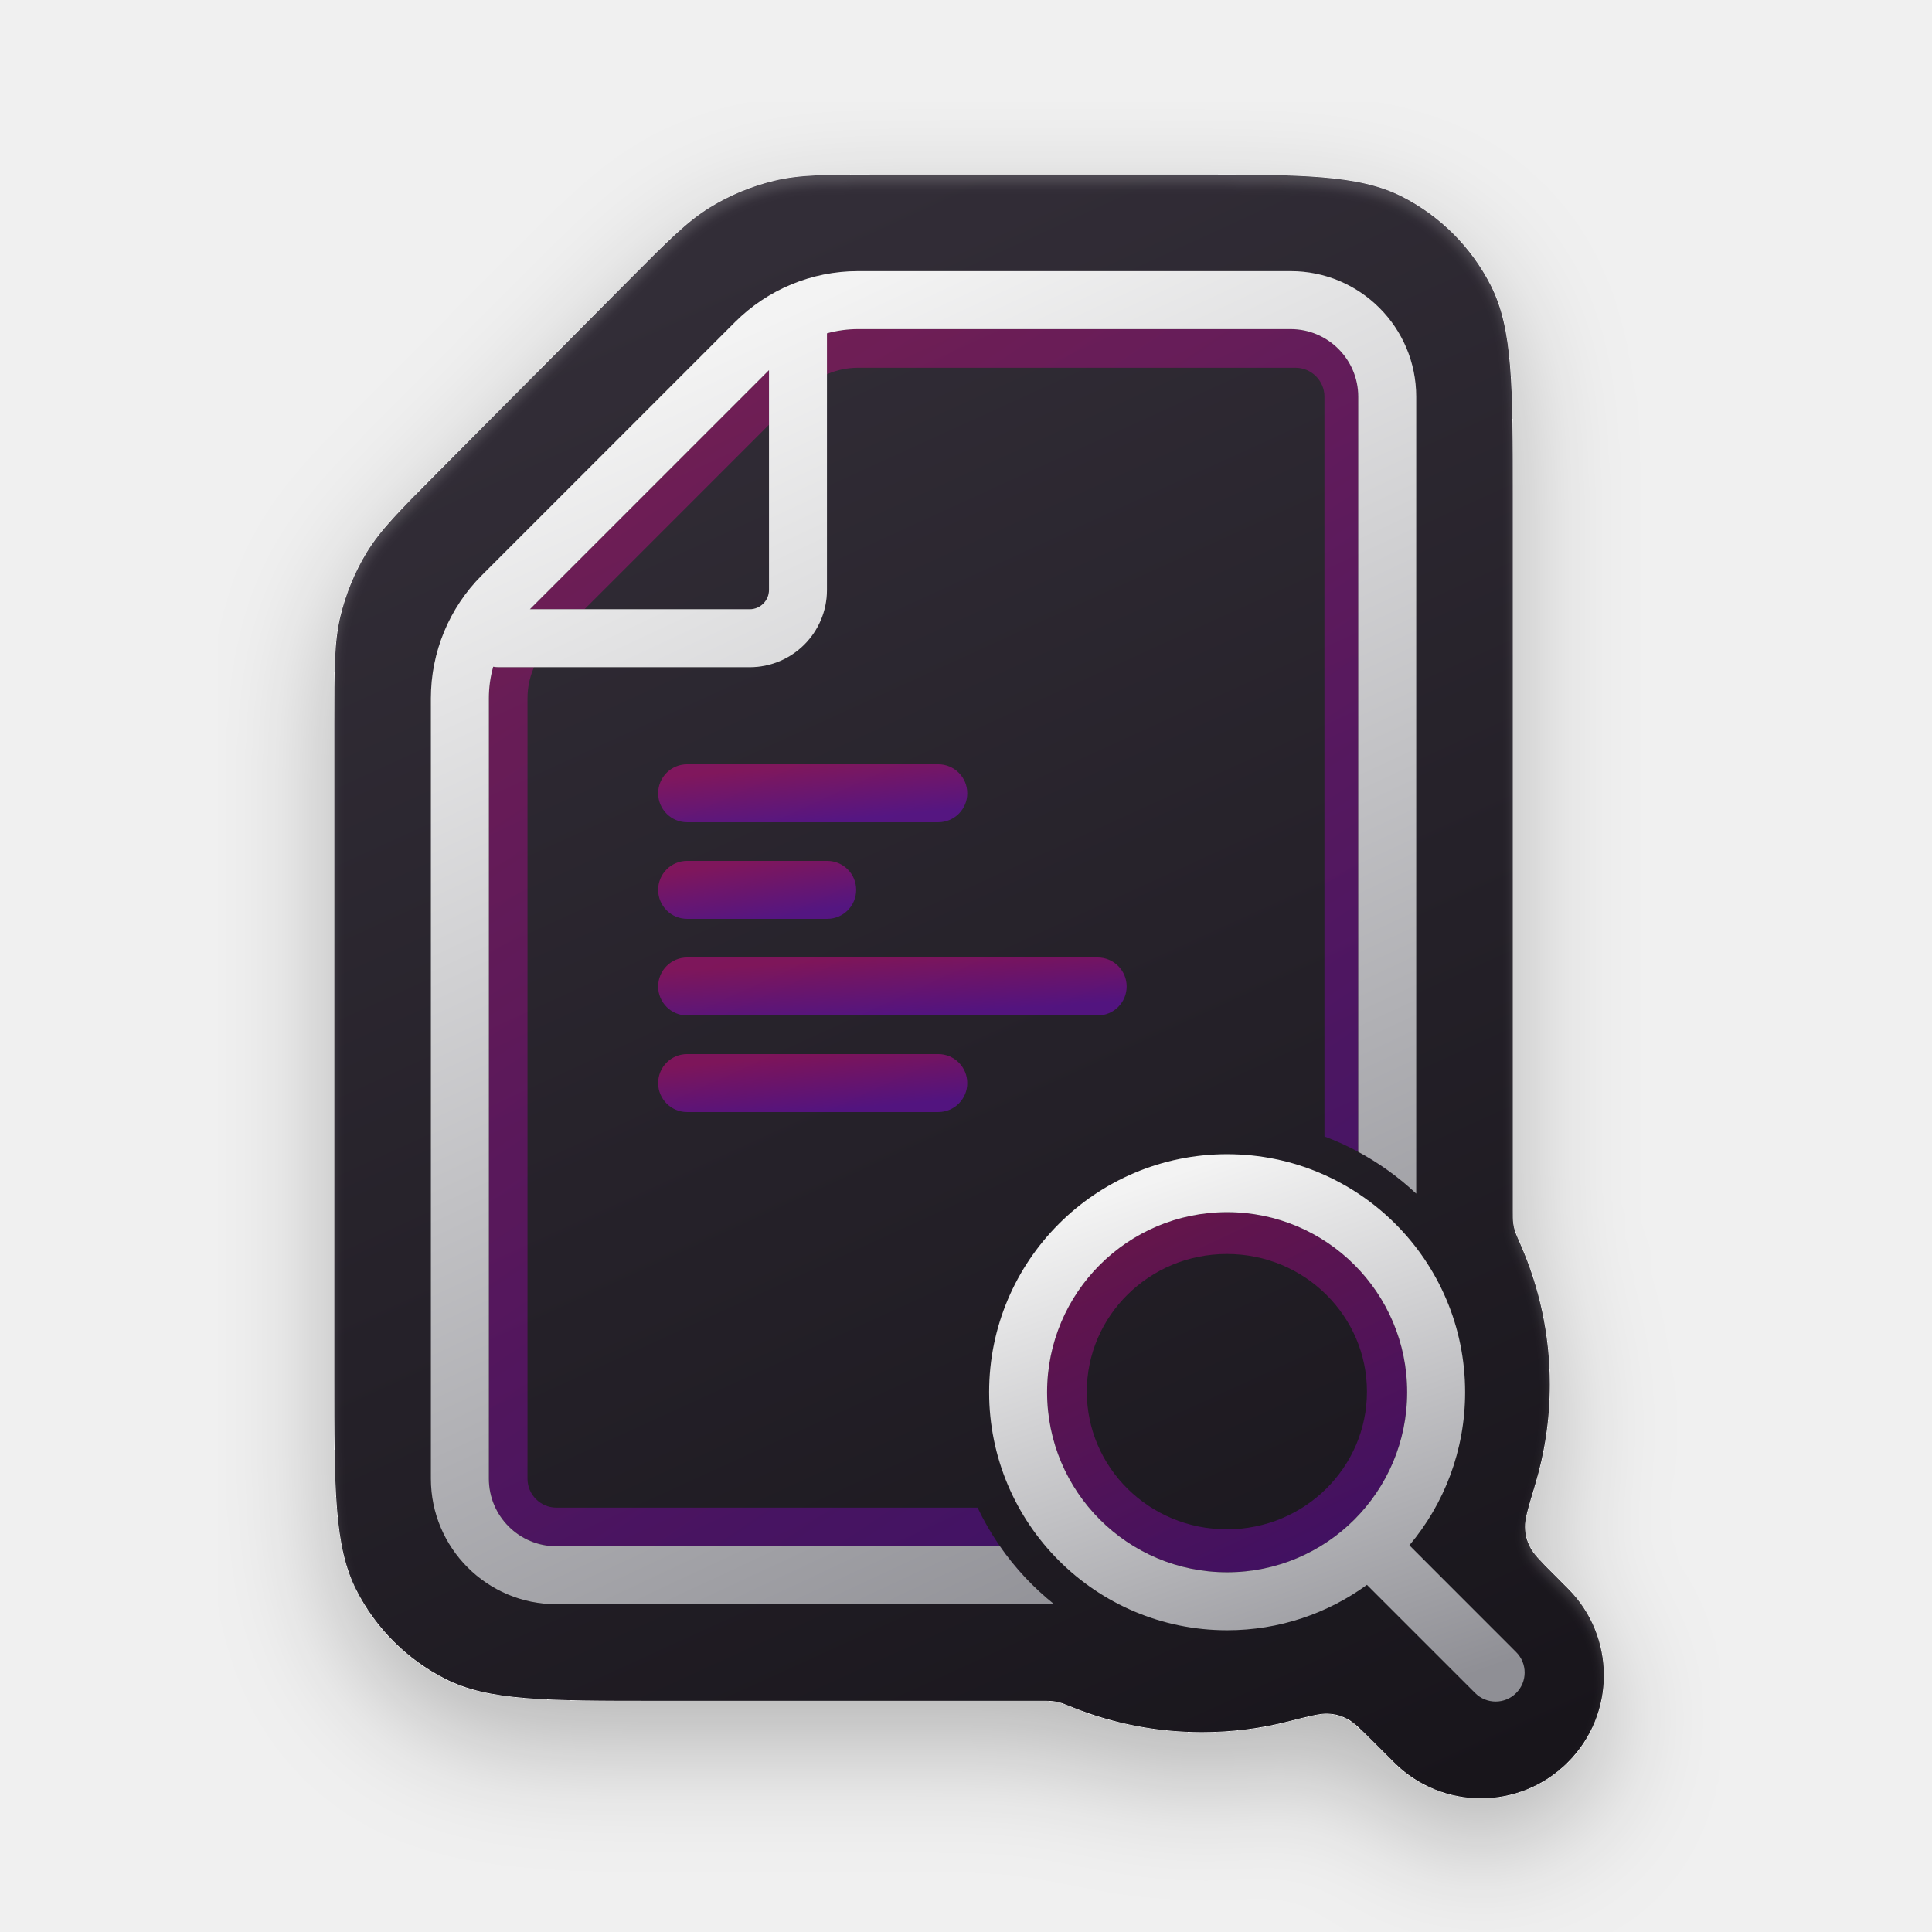
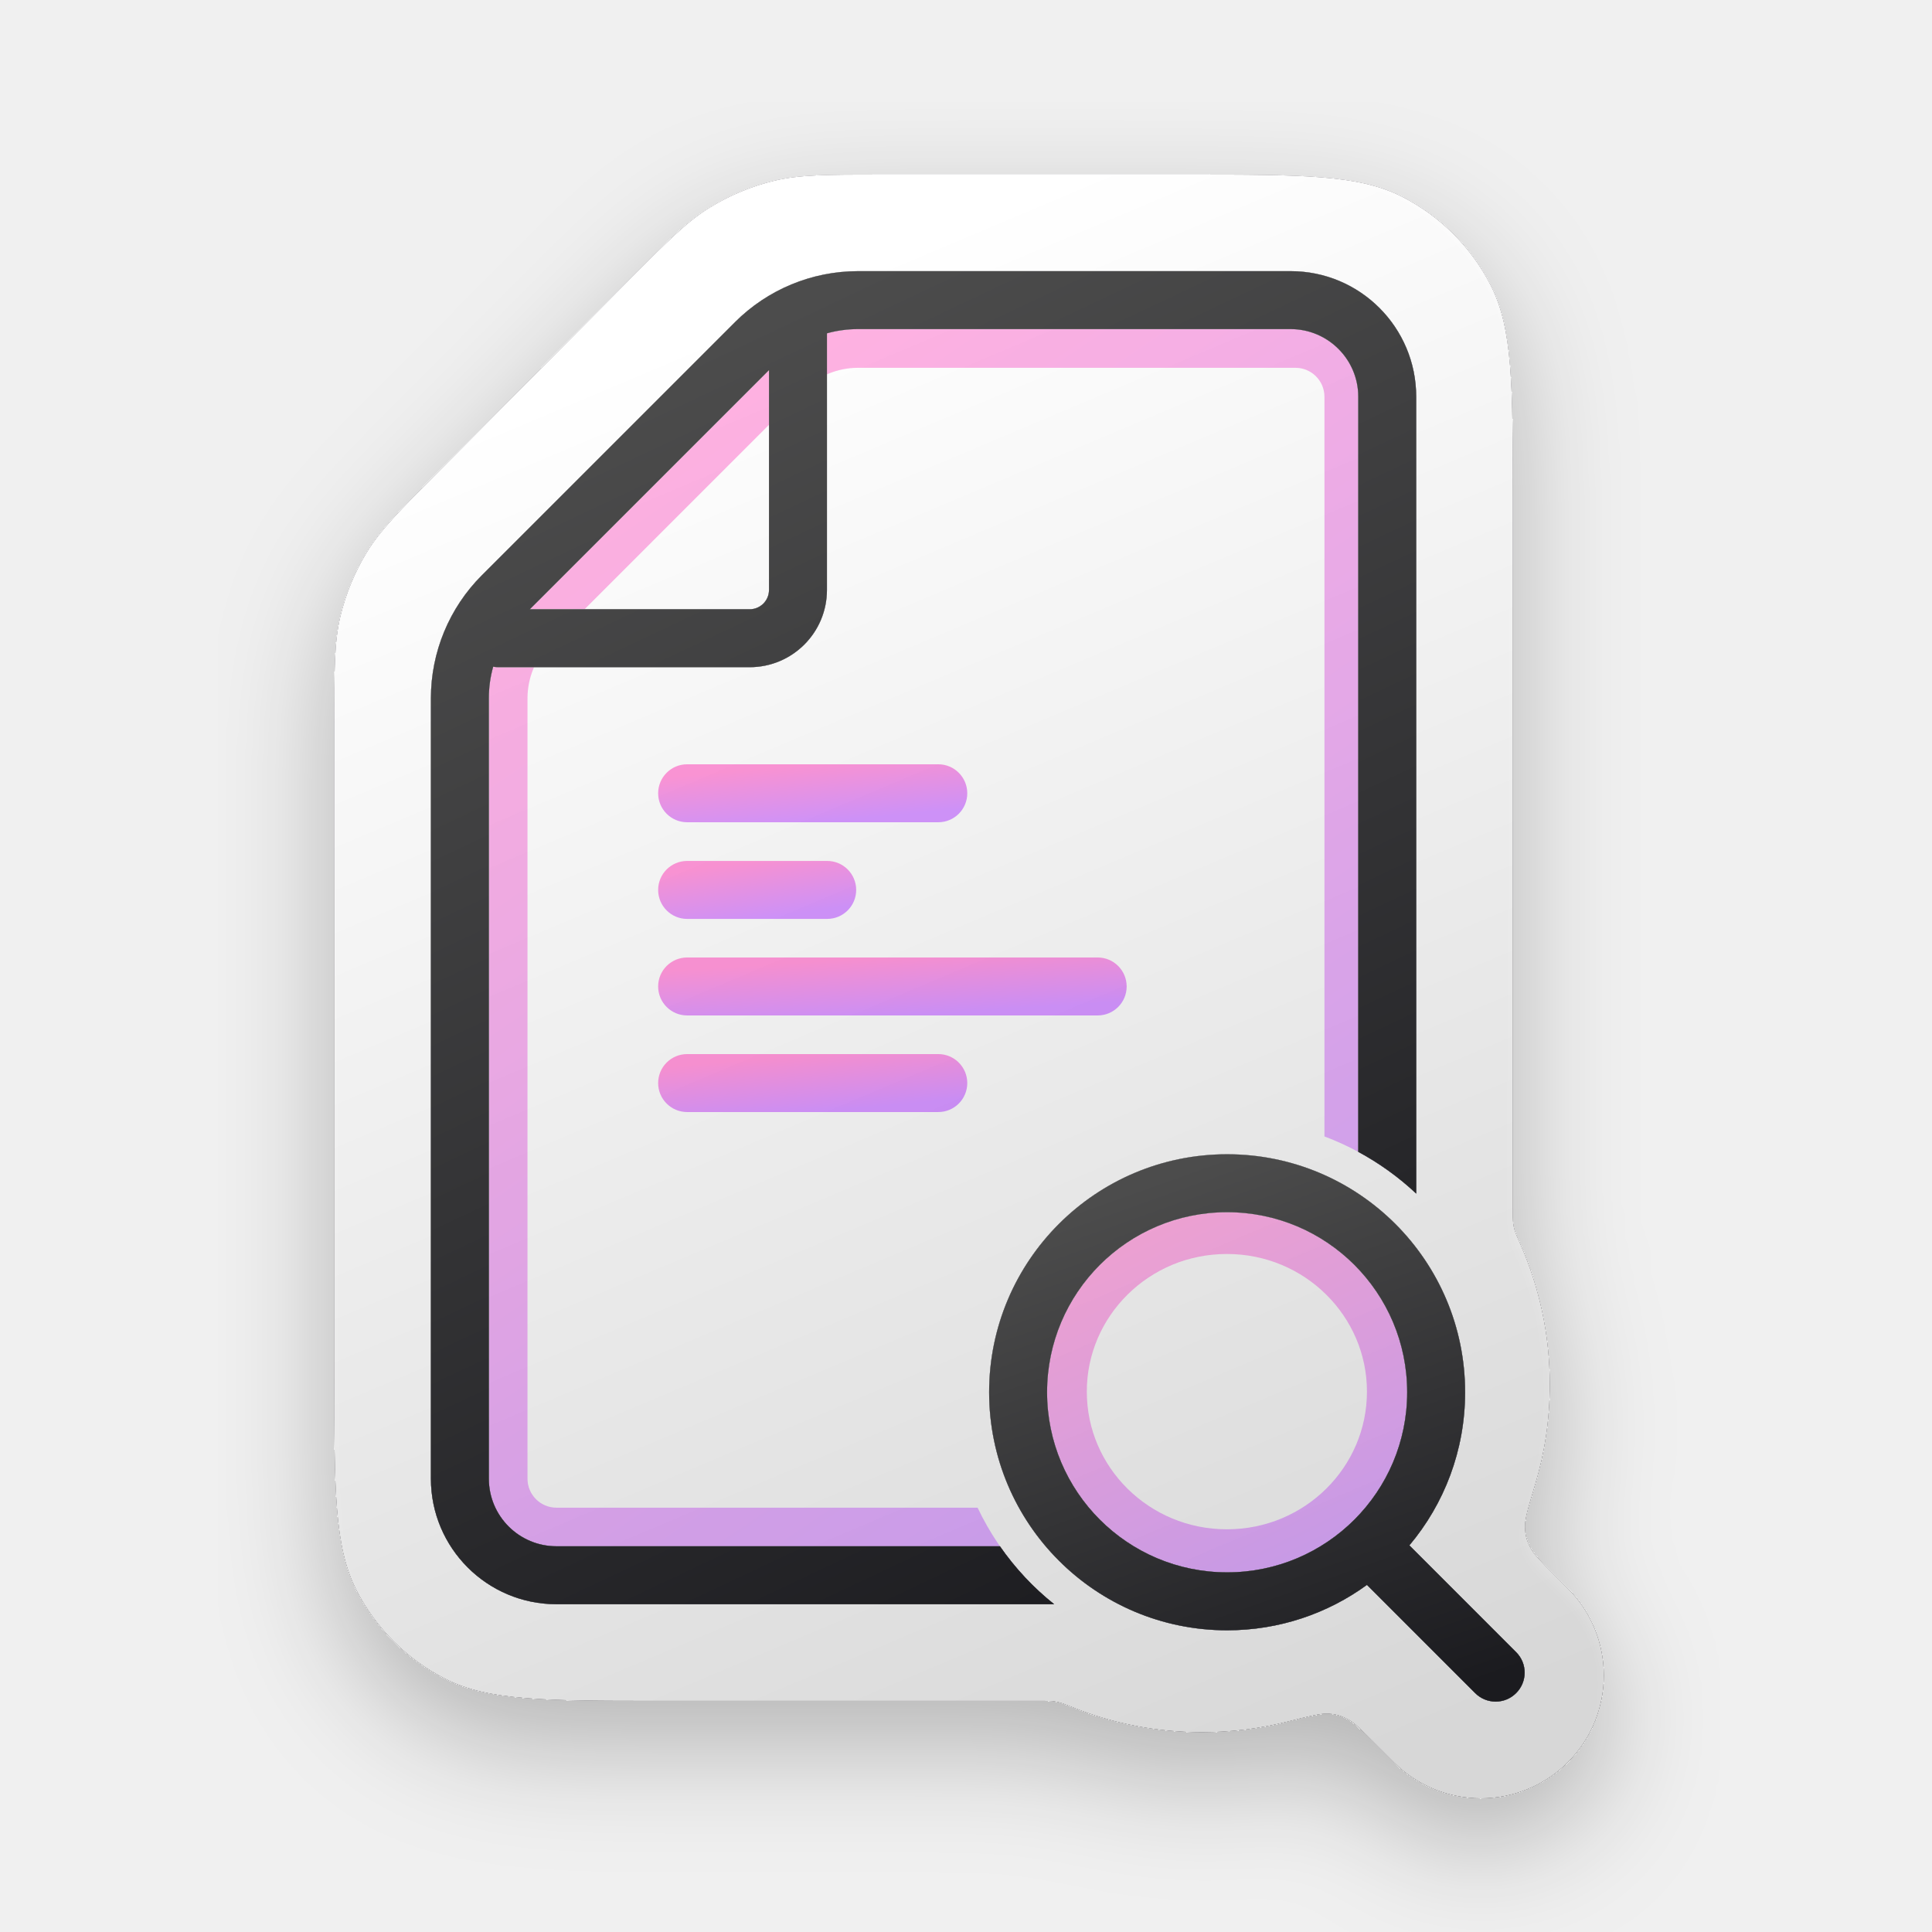
<svg xmlns="http://www.w3.org/2000/svg" width="32" height="32" viewBox="0 0 32 32" fill="none">
-   <g clip-path="url(#clip0_6425_1453)">
-     <g filter="url(#filter0_di_6425_1453)">
-       <path fill-rule="evenodd" clip-rule="evenodd" d="M5.638 10.209C5.537 10.631 5.537 11.079 5.537 11.976L5.537 22.795C5.537 24.677 5.537 25.618 5.903 26.337C6.225 26.969 6.739 27.483 7.372 27.805C8.09 28.171 9.031 28.171 10.913 28.171L17.237 28.171C17.339 28.171 17.39 28.171 17.435 28.176C17.48 28.181 17.51 28.187 17.554 28.199C17.599 28.211 17.657 28.235 17.773 28.281C18.433 28.545 19.154 28.69 19.91 28.69C20.398 28.69 20.873 28.63 21.326 28.515C21.692 28.422 21.875 28.376 21.999 28.384C22.126 28.392 22.203 28.413 22.316 28.471C22.427 28.528 22.534 28.636 22.749 28.851L23.088 29.189C23.883 29.985 25.173 29.985 25.968 29.189C26.764 28.394 26.764 27.104 25.968 26.309L25.741 26.081C25.514 25.855 25.401 25.741 25.343 25.625C25.284 25.506 25.263 25.425 25.259 25.293C25.255 25.163 25.312 24.972 25.427 24.59C25.585 24.064 25.67 23.507 25.67 22.93C25.67 22.108 25.497 21.326 25.187 20.618C25.132 20.493 25.105 20.431 25.09 20.383C25.076 20.335 25.069 20.303 25.063 20.254C25.057 20.205 25.057 20.149 25.057 20.039L25.057 8.267C25.057 6.385 25.057 5.444 24.691 4.726C24.369 4.093 23.855 3.579 23.223 3.257C22.504 2.891 21.563 2.891 19.681 2.891L14.603 2.891C13.7 2.891 13.248 2.891 12.823 2.994C12.446 3.084 12.086 3.234 11.756 3.437C11.383 3.667 11.065 3.987 10.428 4.628L7.25 7.824C6.617 8.46 6.301 8.778 6.075 9.148C5.875 9.477 5.728 9.835 5.638 10.209Z" fill="url(#paint0_linear_6425_1453)" />
-       <path fill-rule="evenodd" clip-rule="evenodd" d="M5.638 10.209C5.537 10.631 5.537 11.079 5.537 11.976L5.537 22.795C5.537 24.677 5.537 25.618 5.903 26.337C6.225 26.969 6.739 27.483 7.372 27.805C8.09 28.171 9.031 28.171 10.913 28.171L17.237 28.171C17.339 28.171 17.39 28.171 17.435 28.176C17.48 28.181 17.51 28.187 17.554 28.199C17.599 28.211 17.657 28.235 17.773 28.281C18.433 28.545 19.154 28.69 19.91 28.69C20.398 28.69 20.873 28.63 21.326 28.515C21.692 28.422 21.875 28.376 21.999 28.384C22.126 28.392 22.203 28.413 22.316 28.471C22.427 28.528 22.534 28.636 22.749 28.851L23.088 29.189C23.883 29.985 25.173 29.985 25.968 29.189C26.764 28.394 26.764 27.104 25.968 26.309L25.741 26.081C25.514 25.855 25.401 25.741 25.343 25.625C25.284 25.506 25.263 25.425 25.259 25.293C25.255 25.163 25.312 24.972 25.427 24.59C25.585 24.064 25.67 23.507 25.67 22.93C25.67 22.108 25.497 21.326 25.187 20.618C25.132 20.493 25.105 20.431 25.09 20.383C25.076 20.335 25.069 20.303 25.063 20.254C25.057 20.205 25.057 20.149 25.057 20.039L25.057 8.267C25.057 6.385 25.057 5.444 24.691 4.726C24.369 4.093 23.855 3.579 23.223 3.257C22.504 2.891 21.563 2.891 19.681 2.891L14.603 2.891C13.7 2.891 13.248 2.891 12.823 2.994C12.446 3.084 12.086 3.234 11.756 3.437C11.383 3.667 11.065 3.987 10.428 4.628L7.25 7.824C6.617 8.46 6.301 8.778 6.075 9.148C5.875 9.477 5.728 9.835 5.638 10.209Z" fill="url(#paint1_linear_6425_1453)" />
+   <g clip-path="url(#clip0_6466_1256)">
+     <g filter="url(#filter0_di_6466_1256)">
+       <path fill-rule="evenodd" clip-rule="evenodd" d="M5.638 10.209C5.537 10.632 5.537 11.08 5.537 11.976L5.537 22.796C5.537 24.677 5.537 25.618 5.903 26.337C6.225 26.969 6.739 27.483 7.372 27.805C8.09 28.172 9.031 28.172 10.913 28.172L17.237 28.172C17.339 28.172 17.39 28.172 17.435 28.177C17.48 28.182 17.51 28.188 17.554 28.2C17.599 28.212 17.657 28.235 17.773 28.281C18.433 28.546 19.154 28.691 19.91 28.691C20.398 28.691 20.873 28.63 21.326 28.515C21.692 28.423 21.875 28.377 21.999 28.384C22.126 28.392 22.203 28.414 22.316 28.472C22.427 28.529 22.534 28.636 22.749 28.851L23.088 29.19C23.883 29.985 25.173 29.985 25.968 29.19C26.764 28.394 26.764 27.105 25.968 26.309L25.741 26.081C25.514 25.855 25.401 25.742 25.343 25.625C25.284 25.506 25.263 25.426 25.259 25.293C25.255 25.163 25.312 24.972 25.427 24.591C25.585 24.065 25.67 23.508 25.67 22.931C25.67 22.108 25.497 21.326 25.187 20.618C25.132 20.494 25.105 20.431 25.09 20.384C25.076 20.336 25.069 20.304 25.063 20.254C25.057 20.205 25.057 20.15 25.057 20.039L25.057 8.268C25.057 6.386 25.057 5.445 24.691 4.726C24.369 4.094 23.855 3.58 23.223 3.258C22.504 2.892 21.563 2.892 19.681 2.892L14.603 2.892C13.7 2.892 13.248 2.892 12.823 2.994C12.446 3.085 12.086 3.235 11.756 3.438C11.383 3.667 11.065 3.987 10.428 4.628L7.25 7.825C6.617 8.461 6.301 8.779 6.075 9.149C5.875 9.477 5.728 9.835 5.638 10.209Z" fill="url(#paint0_linear_6466_1256)" />
+       <path fill-rule="evenodd" clip-rule="evenodd" d="M5.638 10.209C5.537 10.632 5.537 11.08 5.537 11.976L5.537 22.796C5.537 24.677 5.537 25.618 5.903 26.337C6.225 26.969 6.739 27.483 7.372 27.805C8.09 28.172 9.031 28.172 10.913 28.172L17.237 28.172C17.339 28.172 17.39 28.172 17.435 28.177C17.48 28.182 17.51 28.188 17.554 28.2C17.599 28.212 17.657 28.235 17.773 28.281C18.433 28.546 19.154 28.691 19.91 28.691C20.398 28.691 20.873 28.63 21.326 28.515C21.692 28.423 21.875 28.377 21.999 28.384C22.126 28.392 22.203 28.414 22.316 28.472C22.427 28.529 22.534 28.636 22.749 28.851L23.088 29.19C23.883 29.985 25.173 29.985 25.968 29.19C26.764 28.394 26.764 27.105 25.968 26.309L25.741 26.081C25.514 25.855 25.401 25.742 25.343 25.625C25.284 25.506 25.263 25.426 25.259 25.293C25.255 25.163 25.312 24.972 25.427 24.591C25.585 24.065 25.67 23.508 25.67 22.931C25.67 22.108 25.497 21.326 25.187 20.618C25.132 20.494 25.105 20.431 25.09 20.384C25.076 20.336 25.069 20.304 25.063 20.254C25.057 20.205 25.057 20.15 25.057 20.039L25.057 8.268C25.057 6.386 25.057 5.445 24.691 4.726C24.369 4.094 23.855 3.58 23.223 3.258C22.504 2.892 21.563 2.892 19.681 2.892L14.603 2.892C13.7 2.892 13.248 2.892 12.823 2.994C12.446 3.085 12.086 3.235 11.756 3.438C11.383 3.667 11.065 3.987 10.428 4.628L7.25 7.825C6.617 8.461 6.301 8.779 6.075 9.149C5.875 9.477 5.728 9.835 5.638 10.209Z" fill="url(#paint1_linear_6466_1256)" />
+       <path fill-rule="evenodd" clip-rule="evenodd" d="M5.638 10.209C5.537 10.632 5.537 11.08 5.537 11.976L5.537 22.796C5.537 24.677 5.537 25.618 5.903 26.337C6.225 26.969 6.739 27.483 7.372 27.805C8.09 28.172 9.031 28.172 10.913 28.172L17.237 28.172C17.339 28.172 17.39 28.172 17.435 28.177C17.48 28.182 17.51 28.188 17.554 28.2C17.599 28.212 17.657 28.235 17.773 28.281C18.433 28.546 19.154 28.691 19.91 28.691C20.398 28.691 20.873 28.63 21.326 28.515C21.692 28.423 21.875 28.377 21.999 28.384C22.126 28.392 22.203 28.414 22.316 28.472C22.427 28.529 22.534 28.636 22.749 28.851L23.088 29.19C23.883 29.985 25.173 29.985 25.968 29.19C26.764 28.394 26.764 27.105 25.968 26.309L25.741 26.081C25.514 25.855 25.401 25.742 25.343 25.625C25.284 25.506 25.263 25.426 25.259 25.293C25.255 25.163 25.312 24.972 25.427 24.591C25.585 24.065 25.67 23.508 25.67 22.931C25.67 22.108 25.497 21.326 25.187 20.618C25.132 20.494 25.105 20.431 25.09 20.384C25.076 20.336 25.069 20.304 25.063 20.254C25.057 20.205 25.057 20.15 25.057 20.039L25.057 8.268C25.057 6.386 25.057 5.445 24.691 4.726C24.369 4.094 23.855 3.58 23.223 3.258C22.504 2.892 21.563 2.892 19.681 2.892L14.603 2.892C13.7 2.892 13.248 2.892 12.823 2.994C12.446 3.085 12.086 3.235 11.756 3.438C11.383 3.667 11.065 3.987 10.428 4.628L7.25 7.825C6.617 8.461 6.301 8.779 6.075 9.149C5.875 9.477 5.728 9.835 5.638 10.209Z" fill="url(#paint2_linear_6466_1256)" />
    </g>
-     <path d="M23.201 23.05C23.201 24.613 21.918 25.89 20.321 25.89C18.724 25.89 17.441 24.613 17.441 23.05C17.441 21.488 18.724 20.21 20.321 20.21C21.918 20.21 23.201 21.488 23.201 23.05Z" stroke="url(#paint2_linear_6425_1453)" stroke-opacity="0.3" stroke-width="1.12" stroke-miterlimit="10" stroke-linejoin="bevel" />
-     <path fill-rule="evenodd" clip-rule="evenodd" d="M17.343 23.059C17.343 21.412 18.678 20.077 20.325 20.077C21.972 20.077 23.307 21.412 23.307 23.059C23.307 24.706 21.972 26.042 20.325 26.042C18.678 26.042 17.343 24.706 17.343 23.059ZM20.325 19.117C18.148 19.117 16.383 20.882 16.383 23.059C16.383 25.237 18.148 27.002 20.325 27.002C21.19 27.002 21.991 26.723 22.641 26.25L24.433 28.042C24.621 28.23 24.925 28.23 25.112 28.042C25.3 27.855 25.3 27.551 25.112 27.364L23.344 25.595C23.92 24.91 24.267 24.025 24.267 23.059C24.267 20.882 22.502 19.117 20.325 19.117Z" fill="url(#paint3_linear_6425_1453)" />
-     <path fill-rule="evenodd" clip-rule="evenodd" d="M17.343 23.059C17.343 21.412 18.678 20.077 20.325 20.077C21.972 20.077 23.307 21.412 23.307 23.059C23.307 24.706 21.972 26.042 20.325 26.042C18.678 26.042 17.343 24.706 17.343 23.059ZM20.325 19.117C18.148 19.117 16.383 20.882 16.383 23.059C16.383 25.237 18.148 27.002 20.325 27.002C21.19 27.002 21.991 26.723 22.641 26.25L24.433 28.042C24.621 28.23 24.925 28.23 25.112 28.042C25.3 27.855 25.3 27.551 25.112 27.364L23.344 25.595C23.92 24.91 24.267 24.025 24.267 23.059C24.267 20.882 22.502 19.117 20.325 19.117Z" fill="url(#paint4_linear_6425_1453)" />
-     <path fill-rule="evenodd" clip-rule="evenodd" d="M21.937 18.823V6.571C21.937 6.306 21.722 6.091 21.457 6.091L14.211 6.091C13.872 6.091 13.546 6.226 13.306 6.466L9.112 10.66C8.872 10.9 8.737 11.226 8.737 11.565L8.737 24.491C8.737 24.756 8.952 24.971 9.217 24.971H16.192C16.387 25.382 16.642 25.759 16.947 26.091H9.217C8.334 26.091 7.617 25.375 7.617 24.491L7.617 11.565C7.617 10.929 7.87 10.318 8.32 9.868L12.514 5.674C12.964 5.224 13.575 4.971 14.211 4.971L21.457 4.971C22.341 4.971 23.057 5.687 23.057 6.571V19.434C22.718 19.181 22.341 18.974 21.937 18.823Z" fill="url(#paint5_linear_6425_1453)" fill-opacity="0.3" />
-     <path fill-rule="evenodd" clip-rule="evenodd" d="M14.211 5.451C14.036 5.451 13.863 5.475 13.697 5.521V9.771C13.697 10.478 13.124 11.051 12.417 11.051H8.257C8.227 11.051 8.197 11.048 8.169 11.043C8.121 11.211 8.097 11.387 8.097 11.565L8.097 24.491C8.097 25.11 8.598 25.611 9.217 25.611H16.562C16.813 25.973 17.116 26.296 17.46 26.571H9.217C8.068 26.571 7.137 25.64 7.137 24.491L7.137 11.565C7.137 10.801 7.44 10.069 7.98 9.529L12.174 5.335C12.714 4.795 13.447 4.491 14.211 4.491L21.377 4.491C22.526 4.491 23.457 5.422 23.457 6.571L23.457 19.77C23.17 19.5 22.847 19.267 22.497 19.078V6.571C22.497 5.953 21.995 5.451 21.377 5.451L14.211 5.451ZM8.776 10.091L12.737 6.13V9.771C12.737 9.948 12.593 10.091 12.417 10.091H8.776Z" fill="url(#paint6_linear_6425_1453)" />
-     <path fill-rule="evenodd" clip-rule="evenodd" d="M14.211 5.451C14.036 5.451 13.863 5.475 13.697 5.521V9.771C13.697 10.478 13.124 11.051 12.417 11.051H8.257C8.227 11.051 8.197 11.048 8.169 11.043C8.121 11.211 8.097 11.387 8.097 11.565L8.097 24.491C8.097 25.11 8.598 25.611 9.217 25.611H16.562C16.813 25.973 17.116 26.296 17.46 26.571H9.217C8.068 26.571 7.137 25.64 7.137 24.491L7.137 11.565C7.137 10.801 7.44 10.069 7.98 9.529L12.174 5.335C12.714 4.795 13.447 4.491 14.211 4.491L21.377 4.491C22.526 4.491 23.457 5.422 23.457 6.571L23.457 19.77C23.17 19.5 22.847 19.267 22.497 19.078V6.571C22.497 5.953 21.995 5.451 21.377 5.451L14.211 5.451ZM8.776 10.091L12.737 6.13V9.771C12.737 9.948 12.593 10.091 12.417 10.091H8.776Z" fill="url(#paint7_linear_6425_1453)" />
-     <rect x="10.901" y="12.659" width="5.12" height="0.96" rx="0.48" fill="url(#paint8_linear_6425_1453)" fill-opacity="0.4" />
-     <rect x="10.901" y="17.459" width="5.12" height="0.96" rx="0.48" fill="url(#paint9_linear_6425_1453)" fill-opacity="0.4" />
-     <rect x="10.901" y="14.259" width="3.28" height="0.96" rx="0.48" fill="url(#paint10_linear_6425_1453)" fill-opacity="0.4" />
-     <rect x="10.901" y="15.859" width="7.76" height="0.96" rx="0.48" fill="url(#paint11_linear_6425_1453)" fill-opacity="0.4" />
+     <path d="M23.201 23.05C23.201 24.613 21.918 25.89 20.321 25.89C18.724 25.89 17.441 24.613 17.441 23.05C17.441 21.488 18.724 20.21 20.321 20.21C21.918 20.21 23.201 21.488 23.201 23.05Z" stroke="url(#paint3_linear_6466_1256)" stroke-opacity="0.3" stroke-width="1.12" stroke-miterlimit="10" stroke-linejoin="bevel" />
+     <path fill-rule="evenodd" clip-rule="evenodd" d="M17.343 23.06C17.343 21.413 18.678 20.078 20.325 20.078C21.972 20.078 23.307 21.413 23.307 23.06C23.307 24.707 21.972 26.043 20.325 26.043C18.678 26.043 17.343 24.707 17.343 23.06ZM20.325 19.118C18.148 19.118 16.383 20.883 16.383 23.06C16.383 25.238 18.148 27.003 20.325 27.003C21.19 27.003 21.991 26.724 22.641 26.251L24.433 28.043C24.621 28.231 24.925 28.231 25.112 28.043C25.3 27.856 25.3 27.552 25.112 27.365L23.344 25.596C23.92 24.911 24.267 24.026 24.267 23.06C24.267 20.883 22.502 19.118 20.325 19.118Z" fill="url(#paint4_linear_6466_1256)" />
+     <path fill-rule="evenodd" clip-rule="evenodd" d="M17.343 23.06C17.343 21.413 18.678 20.078 20.325 20.078C21.972 20.078 23.307 21.413 23.307 23.06C23.307 24.707 21.972 26.043 20.325 26.043C18.678 26.043 17.343 24.707 17.343 23.06ZM20.325 19.118C18.148 19.118 16.383 20.883 16.383 23.06C16.383 25.238 18.148 27.003 20.325 27.003C21.19 27.003 21.991 26.724 22.641 26.251L24.433 28.043C24.621 28.231 24.925 28.231 25.112 28.043C25.3 27.856 25.3 27.552 25.112 27.365L23.344 25.596C23.92 24.911 24.267 24.026 24.267 23.06C24.267 20.883 22.502 19.118 20.325 19.118Z" fill="url(#paint5_linear_6466_1256)" />
+     <path fill-rule="evenodd" clip-rule="evenodd" d="M17.343 23.06C17.343 21.413 18.678 20.078 20.325 20.078C21.972 20.078 23.307 21.413 23.307 23.06C23.307 24.707 21.972 26.043 20.325 26.043C18.678 26.043 17.343 24.707 17.343 23.06ZM20.325 19.118C18.148 19.118 16.383 20.883 16.383 23.06C16.383 25.238 18.148 27.003 20.325 27.003C21.19 27.003 21.991 26.724 22.641 26.251L24.433 28.043C24.621 28.231 24.925 28.231 25.112 28.043C25.3 27.856 25.3 27.552 25.112 27.365L23.344 25.596C23.92 24.911 24.267 24.026 24.267 23.06C24.267 20.883 22.502 19.118 20.325 19.118Z" fill="url(#paint6_linear_6466_1256)" />
+     <path fill-rule="evenodd" clip-rule="evenodd" d="M21.937 18.823V6.572C21.937 6.307 21.722 6.092 21.457 6.092L14.211 6.092C13.872 6.092 13.546 6.227 13.306 6.467L9.112 10.661C8.872 10.901 8.737 11.226 8.737 11.566L8.737 24.492C8.737 24.757 8.952 24.972 9.217 24.972H16.192C16.387 25.383 16.642 25.76 16.947 26.092H9.217C8.334 26.092 7.617 25.375 7.617 24.492L7.617 11.566C7.617 10.929 7.87 10.319 8.32 9.869L12.514 5.675C12.964 5.225 13.575 4.972 14.211 4.972L21.457 4.972C22.341 4.972 23.057 5.688 23.057 6.572V19.435C22.718 19.182 22.341 18.975 21.937 18.823Z" fill="url(#paint7_linear_6466_1256)" fill-opacity="0.3" />
+     <path fill-rule="evenodd" clip-rule="evenodd" d="M14.211 5.451C14.036 5.451 13.863 5.475 13.697 5.521V9.771C13.697 10.478 13.124 11.051 12.417 11.051H8.257C8.227 11.051 8.197 11.049 8.169 11.043C8.121 11.212 8.097 11.387 8.097 11.565L8.097 24.491C8.097 25.11 8.598 25.611 9.217 25.611H16.562C16.813 25.973 17.116 26.296 17.46 26.571H9.217C8.068 26.571 7.137 25.64 7.137 24.491L7.137 11.565C7.137 10.802 7.44 10.069 7.98 9.529L12.174 5.335C12.714 4.795 13.447 4.491 14.211 4.491L21.377 4.491C22.526 4.491 23.457 5.422 23.457 6.571L23.457 19.77C23.17 19.5 22.847 19.267 22.497 19.078V6.571C22.497 5.953 21.995 5.451 21.377 5.451L14.211 5.451ZM8.776 10.091L12.737 6.13V9.771C12.737 9.948 12.593 10.091 12.417 10.091H8.776Z" fill="url(#paint8_linear_6466_1256)" />
+     <path fill-rule="evenodd" clip-rule="evenodd" d="M14.211 5.451C14.036 5.451 13.863 5.475 13.697 5.521V9.771C13.697 10.478 13.124 11.051 12.417 11.051H8.257C8.227 11.051 8.197 11.049 8.169 11.043C8.121 11.212 8.097 11.387 8.097 11.565L8.097 24.491C8.097 25.11 8.598 25.611 9.217 25.611H16.562C16.813 25.973 17.116 26.296 17.46 26.571H9.217C8.068 26.571 7.137 25.64 7.137 24.491L7.137 11.565C7.137 10.802 7.44 10.069 7.98 9.529L12.174 5.335C12.714 4.795 13.447 4.491 14.211 4.491L21.377 4.491C22.526 4.491 23.457 5.422 23.457 6.571L23.457 19.77C23.17 19.5 22.847 19.267 22.497 19.078V6.571C22.497 5.953 21.995 5.451 21.377 5.451L14.211 5.451ZM8.776 10.091L12.737 6.13V9.771C12.737 9.948 12.593 10.091 12.417 10.091H8.776Z" fill="url(#paint9_linear_6466_1256)" />
+     <path fill-rule="evenodd" clip-rule="evenodd" d="M14.211 5.451C14.036 5.451 13.863 5.475 13.697 5.521V9.771C13.697 10.478 13.124 11.051 12.417 11.051H8.257C8.227 11.051 8.197 11.049 8.169 11.043C8.121 11.212 8.097 11.387 8.097 11.565L8.097 24.491C8.097 25.11 8.598 25.611 9.217 25.611H16.562C16.813 25.973 17.116 26.296 17.46 26.571H9.217C8.068 26.571 7.137 25.64 7.137 24.491L7.137 11.565C7.137 10.802 7.44 10.069 7.98 9.529L12.174 5.335C12.714 4.795 13.447 4.491 14.211 4.491L21.377 4.491C22.526 4.491 23.457 5.422 23.457 6.571L23.457 19.77C23.17 19.5 22.847 19.267 22.497 19.078V6.571C22.497 5.953 21.995 5.451 21.377 5.451L14.211 5.451ZM8.776 10.091L12.737 6.13V9.771C12.737 9.948 12.593 10.091 12.417 10.091H8.776Z" fill="url(#paint10_linear_6466_1256)" />
+     <rect x="10.901" y="12.659" width="5.12" height="0.96" rx="0.48" fill="url(#paint11_linear_6466_1256)" fill-opacity="0.4" />
+     <rect x="10.901" y="17.459" width="5.12" height="0.96" rx="0.48" fill="url(#paint12_linear_6466_1256)" fill-opacity="0.4" />
+     <rect x="10.901" y="14.26" width="3.28" height="0.96" rx="0.48" fill="url(#paint13_linear_6466_1256)" fill-opacity="0.4" />
+     <rect x="10.901" y="15.859" width="7.76" height="0.96" rx="0.48" fill="url(#paint14_linear_6466_1256)" fill-opacity="0.4" />
  </g>
  <defs>
-     <filter id="filter0_di_6425_1453" x="3.617" y="1.691" width="24.868" height="30.735" filterUnits="userSpaceOnUse" color-interpolation-filters="sRGB">
+     <filter id="filter0_di_6466_1256" x="3.617" y="1.692" width="24.868" height="30.735" filterUnits="userSpaceOnUse" color-interpolation-filters="sRGB">
      <feFlood flood-opacity="0" result="BackgroundImageFix" />
      <feColorMatrix in="SourceAlpha" type="matrix" values="0 0 0 0 0 0 0 0 0 0 0 0 0 0 0 0 0 0 127 0" result="hardAlpha" />
      <feOffset dy="0.72" />
      <feGaussianBlur stdDeviation="0.96" />
      <feComposite in2="hardAlpha" operator="out" />
      <feColorMatrix type="matrix" values="0 0 0 0 0 0 0 0 0 0 0 0 0 0 0 0 0 0 0.25 0" />
-       <feBlend mode="normal" in2="BackgroundImageFix" result="effect1_dropShadow_6425_1453" />
-       <feBlend mode="normal" in="SourceGraphic" in2="effect1_dropShadow_6425_1453" result="shape" />
+       <feBlend mode="normal" in2="BackgroundImageFix" result="effect1_dropShadow_6466_1256" />
+       <feBlend mode="normal" in="SourceGraphic" in2="effect1_dropShadow_6466_1256" result="shape" />
      <feColorMatrix in="SourceAlpha" type="matrix" values="0 0 0 0 0 0 0 0 0 0 0 0 0 0 0 0 0 0 127 0" result="hardAlpha" />
      <feOffset dy="0.161" />
      <feGaussianBlur stdDeviation="0.08" />
      <feComposite in2="hardAlpha" operator="arithmetic" k2="-1" k3="1" />
      <feColorMatrix type="matrix" values="0 0 0 0 1 0 0 0 0 1 0 0 0 0 1 0 0 0 0.15 0" />
-       <feBlend mode="normal" in2="shape" result="effect2_innerShadow_6425_1453" />
+       <feBlend mode="normal" in2="shape" result="effect2_innerShadow_6466_1256" />
    </filter>
-     <linearGradient id="paint0_linear_6425_1453" x1="15.613" y1="4.041" x2="26.038" y2="29.288" gradientUnits="userSpaceOnUse">
+     <linearGradient id="paint0_linear_6466_1256" x1="15.613" y1="4.042" x2="26.038" y2="29.289" gradientUnits="userSpaceOnUse">
      <stop stop-color="white" />
      <stop offset="1" stop-color="#D7D7D7" />
    </linearGradient>
-     <linearGradient id="paint1_linear_6425_1453" x1="14.961" y1="2.977" x2="26.634" y2="28.516" gradientUnits="userSpaceOnUse">
+     <linearGradient id="paint1_linear_6466_1256" x1="14.961" y1="2.977" x2="26.634" y2="28.516" gradientUnits="userSpaceOnUse">
      <stop stop-color="#322D37" />
      <stop offset="1" stop-color="#18151B" />
    </linearGradient>
-     <linearGradient id="paint2_linear_6425_1453" x1="18.546" y1="20.446" x2="21.288" y2="26.05" gradientUnits="userSpaceOnUse">
+     <linearGradient id="paint2_linear_6466_1256" x1="15.008" y1="3.998" x2="25.2" y2="28.117" gradientUnits="userSpaceOnUse">
+       <stop stop-color="white" />
+       <stop offset="1" stop-color="#D7D7D7" />
+     </linearGradient>
+     <linearGradient id="paint3_linear_6466_1256" x1="18.546" y1="20.446" x2="21.288" y2="26.05" gradientUnits="userSpaceOnUse">
      <stop stop-color="#FF00A0" />
      <stop offset="1" stop-color="#9600FF" />
    </linearGradient>
-     <linearGradient id="paint3_linear_6425_1453" x1="16.93" y1="7.67" x2="21.538" y2="27.048" gradientUnits="userSpaceOnUse">
+     <linearGradient id="paint4_linear_6466_1256" x1="16.93" y1="7.671" x2="21.538" y2="27.049" gradientUnits="userSpaceOnUse">
      <stop stop-color="#4C4C4C" />
      <stop offset="1" stop-color="#1B1B1F" />
    </linearGradient>
-     <linearGradient id="paint4_linear_6425_1453" x1="20.358" y1="19.117" x2="23.508" y2="28.052" gradientUnits="userSpaceOnUse">
+     <linearGradient id="paint5_linear_6466_1256" x1="20.358" y1="19.118" x2="23.508" y2="28.053" gradientUnits="userSpaceOnUse">
      <stop stop-color="#F3F3F3" />
      <stop offset="1" stop-color="#8F8F95" />
    </linearGradient>
-     <linearGradient id="paint5_linear_6425_1453" x1="11.355" y1="7.443" x2="21.368" y2="22.234" gradientUnits="userSpaceOnUse">
+     <linearGradient id="paint6_linear_6466_1256" x1="20.316" y1="19.118" x2="23.558" y2="28.21" gradientUnits="userSpaceOnUse">
+       <stop stop-color="#4C4C4C" />
+       <stop offset="1" stop-color="#1B1B1F" />
+     </linearGradient>
+     <linearGradient id="paint7_linear_6466_1256" x1="11.355" y1="7.444" x2="21.368" y2="22.235" gradientUnits="userSpaceOnUse">
      <stop stop-color="#FF00A0" />
      <stop offset="1" stop-color="#9600FF" />
    </linearGradient>
-     <linearGradient id="paint6_linear_6425_1453" x1="14.45" y1="4.491" x2="23.826" y2="24.581" gradientUnits="userSpaceOnUse">
+     <linearGradient id="paint8_linear_6466_1256" x1="14.45" y1="4.491" x2="23.826" y2="24.581" gradientUnits="userSpaceOnUse">
      <stop stop-color="#4C4C4C" />
      <stop offset="1" stop-color="#1B1B1F" />
    </linearGradient>
-     <linearGradient id="paint7_linear_6425_1453" x1="14.45" y1="4.491" x2="23.826" y2="24.581" gradientUnits="userSpaceOnUse">
+     <linearGradient id="paint9_linear_6466_1256" x1="14.45" y1="4.491" x2="23.826" y2="24.581" gradientUnits="userSpaceOnUse">
      <stop stop-color="#F3F3F3" />
      <stop offset="1" stop-color="#8F8F95" />
    </linearGradient>
-     <linearGradient id="paint8_linear_6425_1453" x1="12.141" y1="12.772" x2="12.231" y2="13.744" gradientUnits="userSpaceOnUse">
+     <linearGradient id="paint10_linear_6466_1256" x1="14.373" y1="4.491" x2="24.009" y2="24.902" gradientUnits="userSpaceOnUse">
+       <stop stop-color="#4C4C4C" />
+       <stop offset="1" stop-color="#1B1B1F" />
+     </linearGradient>
+     <linearGradient id="paint11_linear_6466_1256" x1="12.141" y1="12.772" x2="12.231" y2="13.744" gradientUnits="userSpaceOnUse">
      <stop stop-color="#FF00A0" />
      <stop offset="1" stop-color="#9600FF" />
    </linearGradient>
-     <linearGradient id="paint9_linear_6425_1453" x1="12.141" y1="17.572" x2="12.231" y2="18.544" gradientUnits="userSpaceOnUse">
+     <linearGradient id="paint12_linear_6466_1256" x1="12.141" y1="17.571" x2="12.231" y2="18.543" gradientUnits="userSpaceOnUse">
      <stop stop-color="#FF00A0" />
      <stop offset="1" stop-color="#9600FF" />
    </linearGradient>
-     <linearGradient id="paint10_linear_6425_1453" x1="11.695" y1="14.372" x2="11.835" y2="15.332" gradientUnits="userSpaceOnUse">
+     <linearGradient id="paint13_linear_6466_1256" x1="11.695" y1="14.372" x2="11.835" y2="15.332" gradientUnits="userSpaceOnUse">
      <stop stop-color="#FF00A0" />
      <stop offset="1" stop-color="#9600FF" />
    </linearGradient>
-     <linearGradient id="paint11_linear_6425_1453" x1="12.78" y1="15.972" x2="12.84" y2="16.948" gradientUnits="userSpaceOnUse">
+     <linearGradient id="paint14_linear_6466_1256" x1="12.78" y1="15.972" x2="12.84" y2="16.948" gradientUnits="userSpaceOnUse">
      <stop stop-color="#FF00A0" />
      <stop offset="1" stop-color="#9600FF" />
    </linearGradient>
-     <clipPath id="clip0_6425_1453">
+     <clipPath id="clip0_6466_1256">
      <rect width="32" height="32" fill="white" />
    </clipPath>
  </defs>
</svg>
